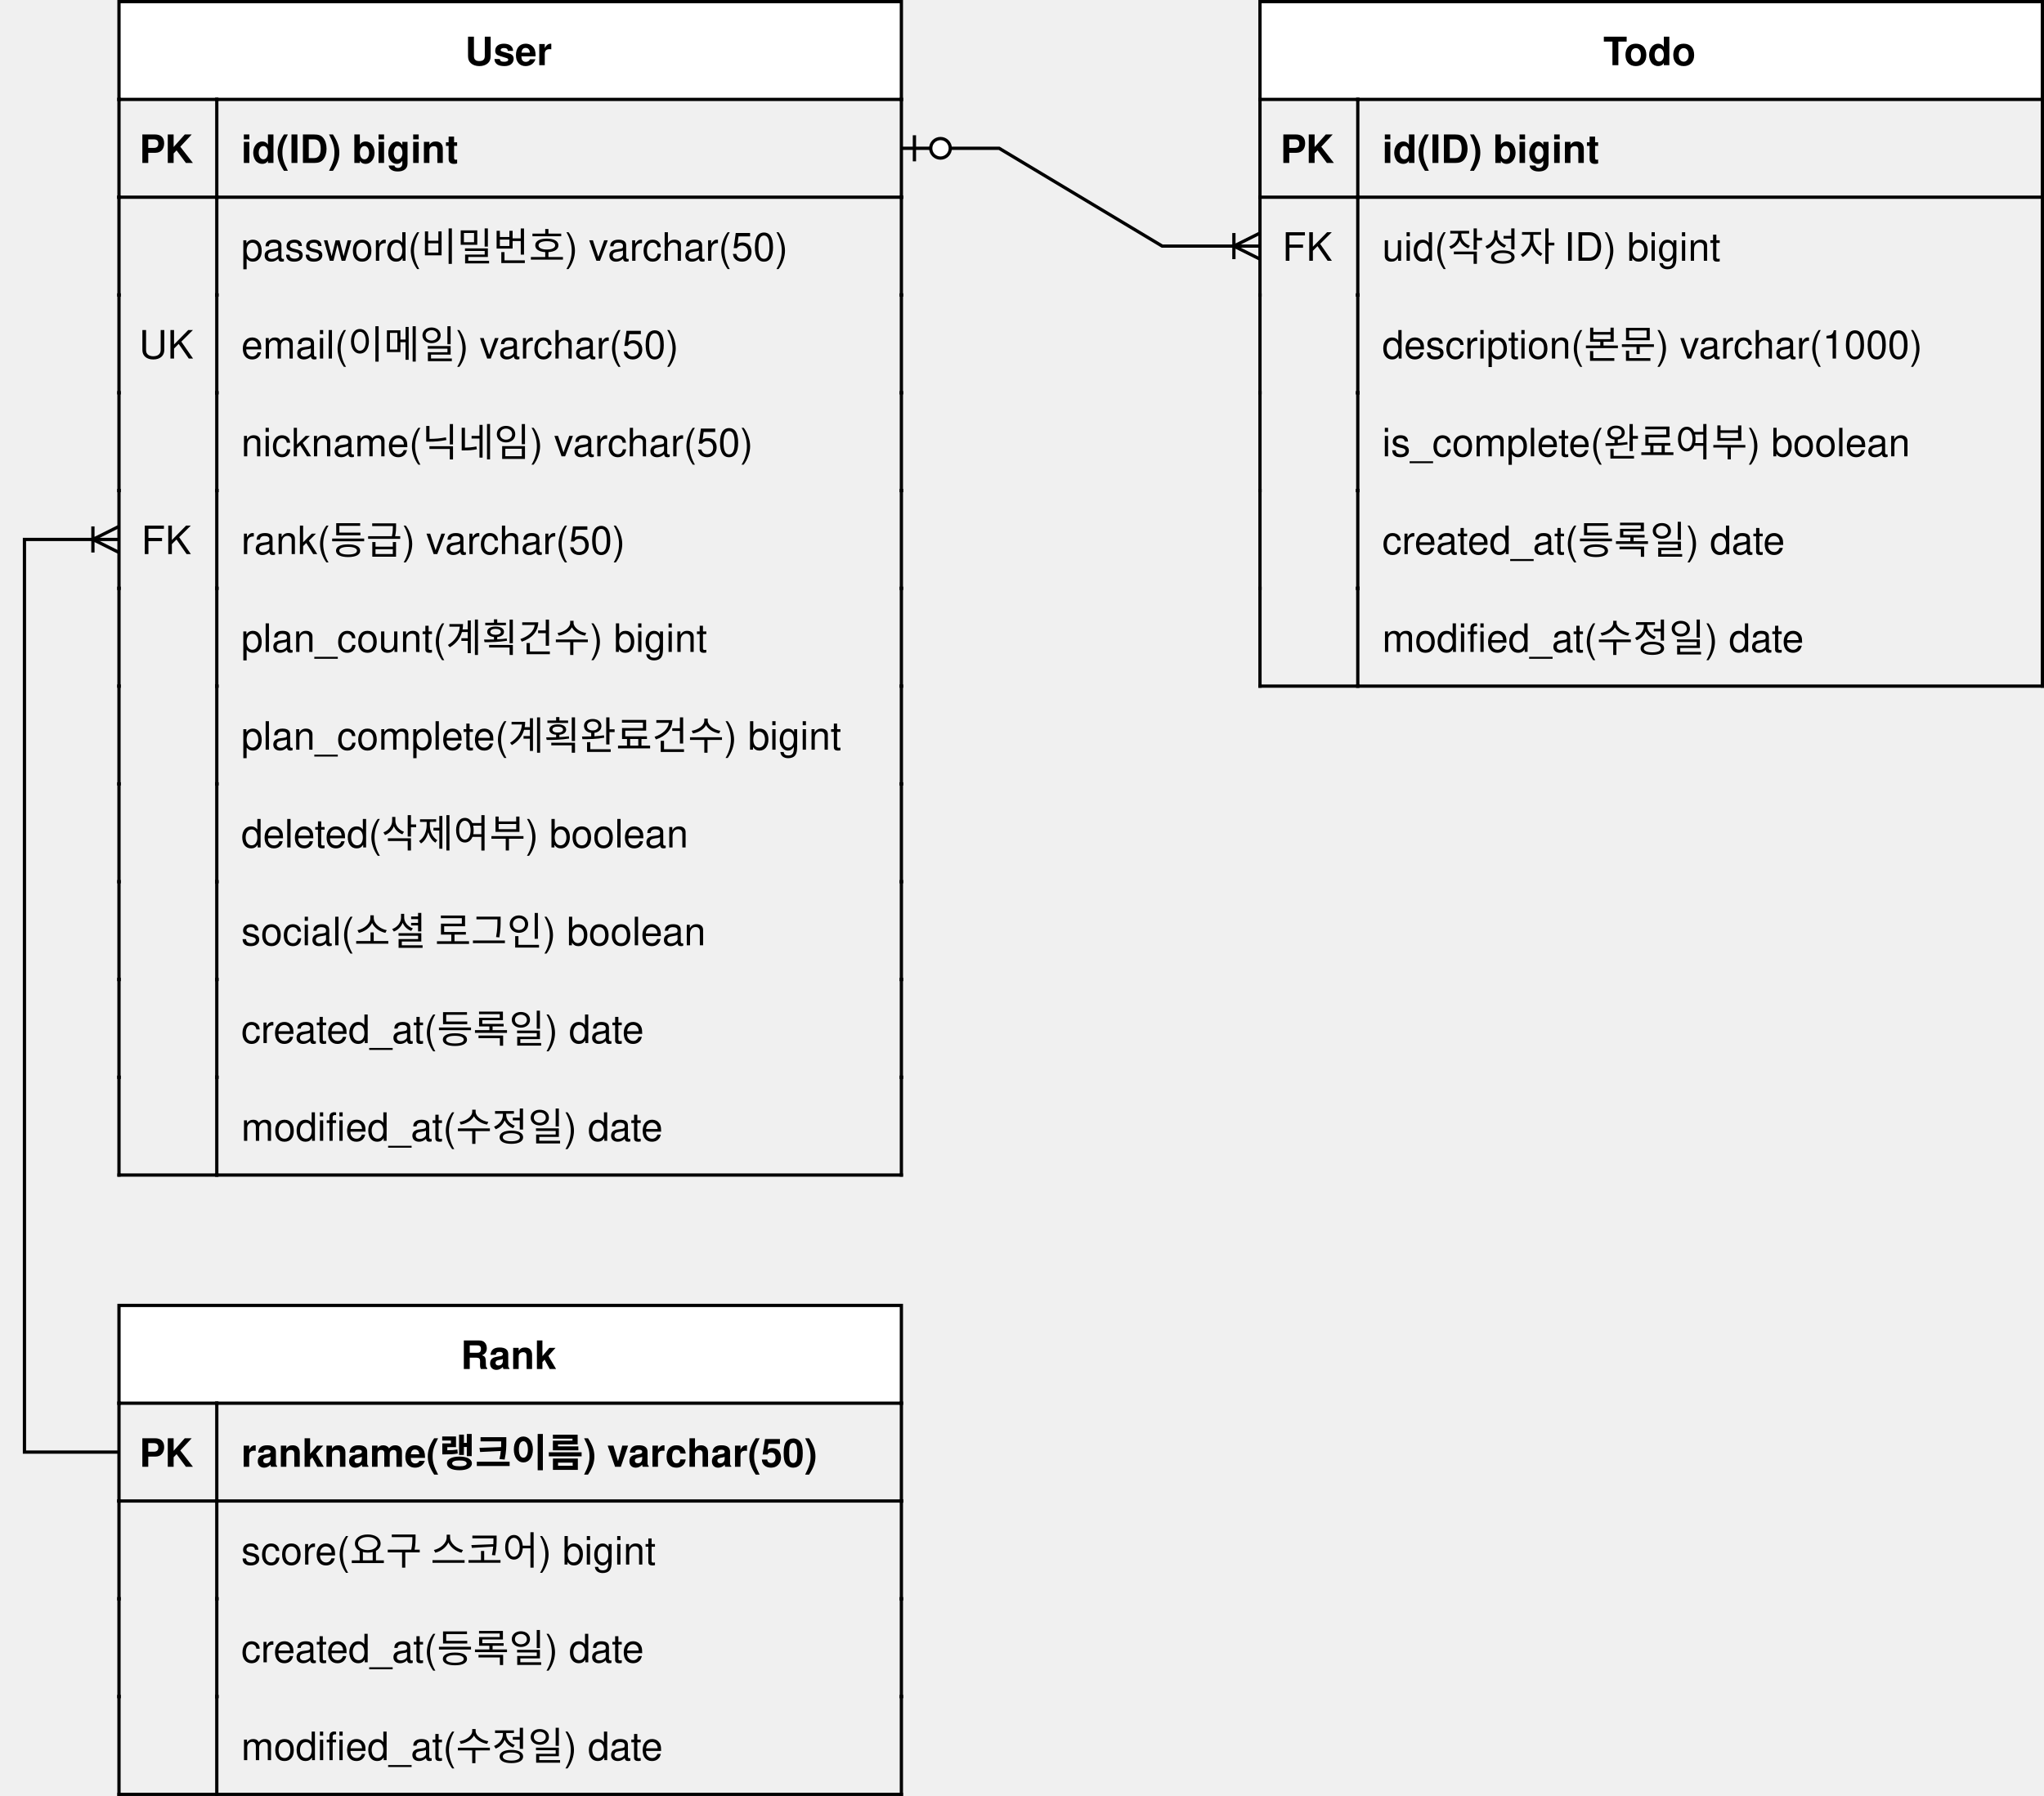
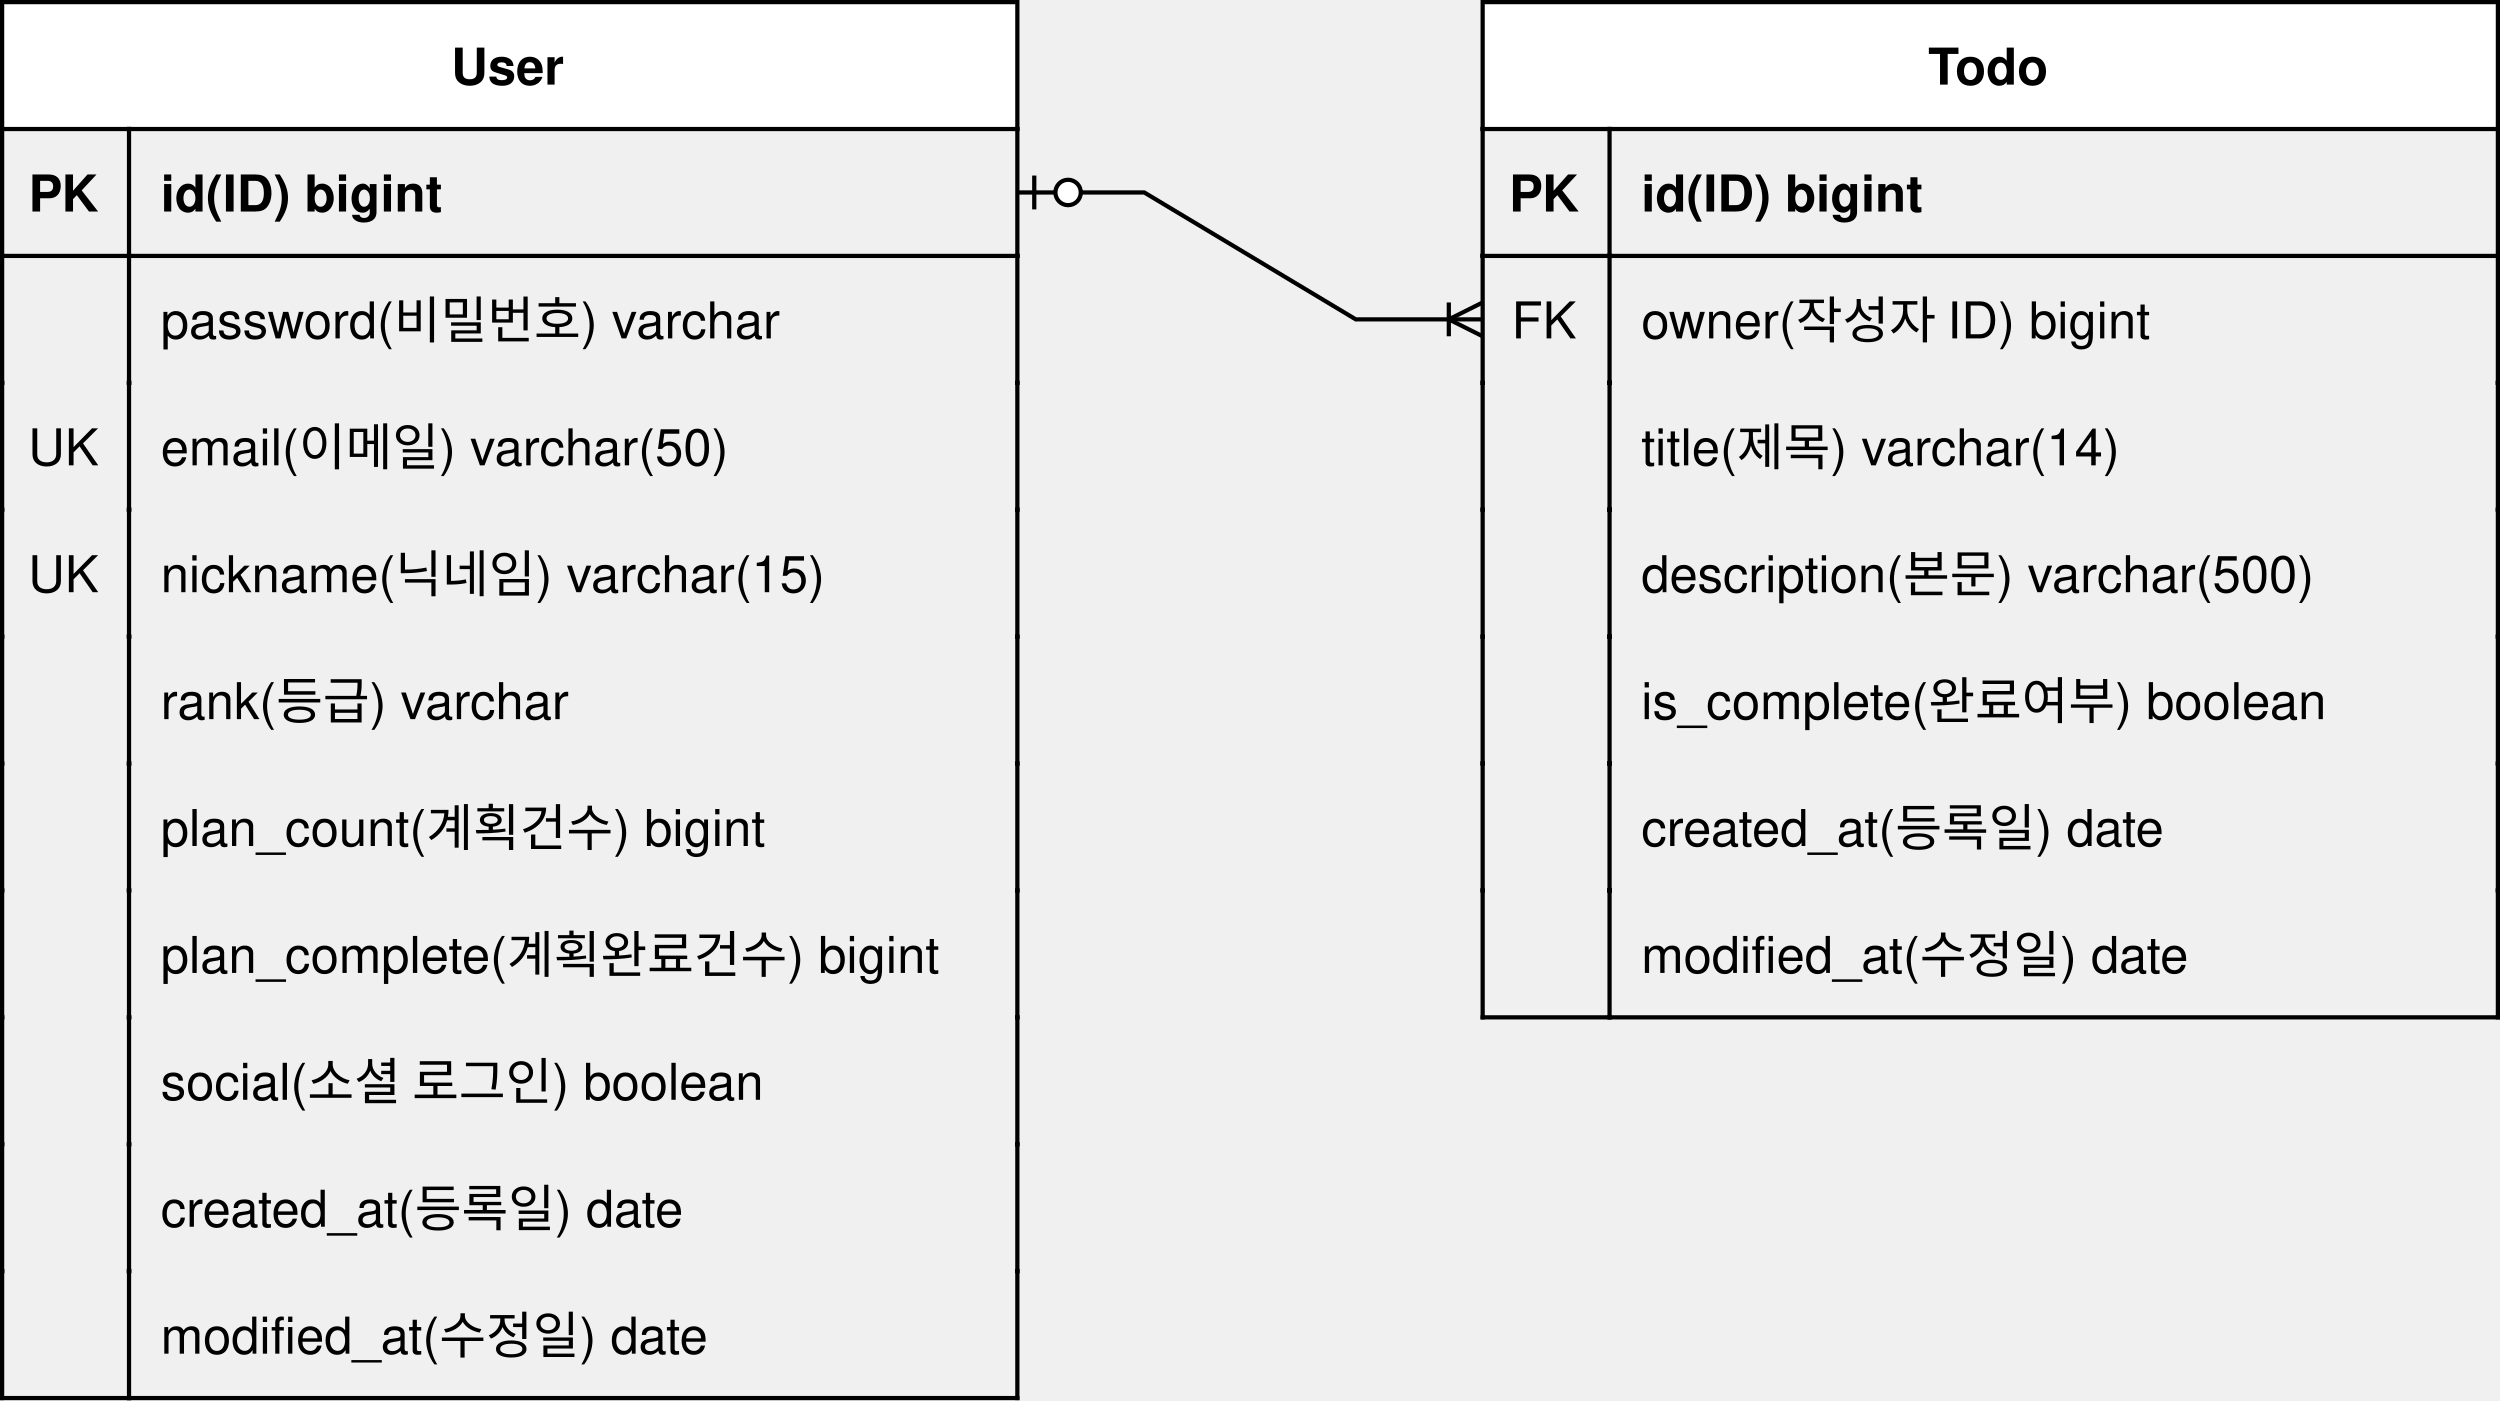
- <svg xmlns="http://www.w3.org/2000/svg" version="1.1" width="627px" height="551px" viewBox="-0.5 -0.5 627 551" content="&lt;mxfile host=&quot;app.diagrams.net&quot; modified=&quot;2023-03-10T00:27:07.489Z&quot; agent=&quot;5.0 (Windows NT 10.0; Win64; x64) AppleWebKit/537.36 (KHTML, like Gecko) Chrome/110.0.0.0 Safari/537.36&quot; etag=&quot;FW_Ac7g0wXTrWWsced-B&quot; version=&quot;21.0.4&quot; type=&quot;device&quot;&gt;&lt;diagram name=&quot;페이지-1&quot; id=&quot;YQRJTnekkFd-WEFQAHeL&quot;&gt;7Z1dc5s4FIZ/jWbSi+3wZQyXxnZ3d5rOdtJ0Nr3KKEaxNcXIK5TG7q9fSUj+UkhMGoNrMZOZICEE6LzwmHMOAvjD+fJPChezTyRFGfCcdAn8EfA8N/AD/k/UrMqafqgqphSnqtGm4gv+iVSlo2ofcIqKnYaMkIzhxW7lhOQ5mrCdOkgpedxtdk+y3b0u4BQZFV8mMDNr/8Upm5W1kdff1P+F8HSm9+yGcblmDnVjdSbFDKbkcavKHwN/SAlh5dJ8OUSZGDw9LuV2HyrWrg+MopwdskF68+HyNnP/G/wIHz5+ux38uIGrP1QvP2D2oE74a4GoOmC20qPAj30hFhm8E1VJwSBlyli+wyv48DOIc76pP3JlOcvgosCyeVkzw1l6CVfkgemOdCm5x0uUXpW2Em252S55Z6IoOr/nnX9RByNWwwxPc7484Wcu9phQVPBjuYQFUy3UWSHK0LJyuNy1Ebh6EZkjRle8id7AVYbUwlVmfNyowAtU3WxLAX6oKqFS3nTd9cY4fEHZp4atPMNWz9vpSqgtmRGKfwrrZGo0t20ny494nsGcyxime1UJkZettAHOsiHJiDBwTnJk2Fg0SilZXEM6RUxVLAjOmRyHXsL/+MgMnfc90OPHOuRld1Pmf6I5ZUOSF4xyLYk+EDfpIxJmTRhZqE4zdK/7p2rcxfIdYYzM6wig+oowVaFU4B+qgmOJwDdE8PljpQz4yTIMsyt+Y4T5NCuNJu+TcGO0Jyz75Fivx3d/4PcvT8KH/T6Tt7oZTlOU/5I9vKftsWUAv+b4q842o1K7N5jx+04OGb9AHvK0MIy6Ps7X2zkw7IzTi79H73jdHZ6Kq6Ndo+t7cNk2KRZwgvPpZblluKeKXlOqWFZfpe6bquSg7hqQSa9jwkFMcI7IhLBtJoSHi6CZmwNKse7v7YHQsxMIfcPIC1gUj4SmF2CcgCQGUSAXHBA5csEDUQTGIxBHIIneyW3pZAbpRc95d+r0aEQy1tEi6mjROi3itmkRGyL42vYTxFF5EdnJC33L2bIzmkOccVoMQTwCiaTFIAZxoGuGVkOiQifWQcI1fYIdJZqmhOu1jQm3hrvxDCjhVtjj7DFhOhRzPPmewzmSzxUR/4vlQgAGJSnGfNlqUlRpxTpUeDU8Dx0qjoWKXtuo8EzfxIezfqQodW8fLDzTgUBh/l2CIvYBv3jGA5BEnBhW86FKHvbxwfQ1dHxonA9R23zQHVvyKFGq3j46+KbjYMEvydsJ3yO7kGjwZZBiBOIBiEayxpWOqKEIVcTR7xPdbkYx1gHDr+F06IBxJGCsxdAeMEynxDkDo1S9hcAwk5wUMOaLDDH0JDOGINah7gFfNewo8pKMrKOIa+qqo0jjFAnapohbIznuDChSqt4+irimEzpFAh+pDHVHHhhIbAwcEA8lP/pgMJQZUiGIHEkLQjIEc7twUaUX+3Bhuq87XDSOi4PfrzkaLmpkx50DLvqW4sL0SRdkwo1Z0iKUjxR8oSdo4clM2oErycGfM/oiuqGypSJ7yVEhHevIoZN0OnK0SA7faZscnun4PmdybL29bBU5tFW3zDyhiO8yvYVsOwZeEmO0k1ab8nZ2UaJKJvZRooY3u6PEsSjR+pvbXg2v5DlQwreUEqbXcU5SfI81JlSUQrukerZjokIn1mHCN4VzTVLyPCr2sHCmc7EEelKdmnOxrE379hHqLvP5MKb/2mQsfsWbuyczG4vpOj7z6Vh8S1OffdM73E3IcoAu7MN4l/PcxNPeC2RofU4WvTNr3onxLc16Dkzn7wMuUw/iMYhd+cAXSL9gWcMP0fmduNGMTKzjRGB6kztONM6J1mdjCexKdS5VbyElTOdviooJxQuGSV7O4OXL5IJEJKftztflOo5tr1BW6cQ+THQzPJ4AJtqfjiWwa5LHwNJZHgPToYiL7RdizNdfuoTmFzRjHTPCLuHgFJjR+rwsoV0ZB6GlGQeh+ROxy0urLxP7MNHFsE8BE61PzxLWeP/pHDBhaQQ7NCPYXWLaK3RiHSd0ttVz9weUTpFOLuDDitnqCmVQ+DbHmzVlCkIJCtcTKGHzTF3jKE8H4nNtvDi+4uq4Jp9gvtJ02az6iSi5Jv9I+VBxykgzhu+Wrm62C99E4X1PF0fL7ZUjDSK0xOxGHwVf3tqKlzYbiYLepjx/cdKVmlJVBXmgE/TM6KqxZJpylRh5Ob7qOk8IZl1JpUF+7B7xM6r8TGRwcq333m4OntfbU2J5pmqrjQqNjoK9jtz9jsqhMDp6MzmbAdsrmH9//qcPsCLPcv+bd8GhiZaGDd/sx0nf636kNpBo2T/xz971rfvuXSl8+36m9k2nlZhjdj0heTyW83mMQORKr/f2xyzC329m8uNmZVaJyL7fsF0YtQlfxwsYaT0rs29XFLVvaRS1b3q0igmhKn46kJ88GoCkJwAipvgYgmigvm6RjPQHkUJOFVuzNKuEYx034i6b/wS40XqW5tqJYgk4YkuT+V3HdA51sdT6OrGOE67T+alOABTt52m6jl0J/Ur4NqLCdFR18dTXKMVCWBzgjdqJqGZ35PFXA6lvGy3Vyw1HS3U46MVw6QGfaDtOuFRHTF4bHl0fQFWctSI8yo0OV1vNFNzNA1T7iXd34ysP6UbqZYcHCp8XKSFsuzmFi9knkiLR4n8=&lt;/diagram&gt;&lt;/mxfile&gt;" style="background-color: rgb(255, 255, 255);">
+ <svg xmlns="http://www.w3.org/2000/svg" version="1.1" width="591px" height="331px" viewBox="-0.5 -0.5 591 331" content="&lt;mxfile host=&quot;app.diagrams.net&quot; modified=&quot;2023-03-29T08:27:05.857Z&quot; agent=&quot;5.0 (Macintosh; Intel Mac OS X 10_15_7) AppleWebKit/537.36 (KHTML, like Gecko) Chrome/111.0.0.0 Safari/537.36&quot; etag=&quot;XrQaegEygp4_sA4nQn6A&quot; version=&quot;20.8.5&quot; type=&quot;github&quot;&gt;&lt;diagram name=&quot;페이지-1&quot; id=&quot;YQRJTnekkFd-WEFQAHeL&quot;&gt;7Z3vk5o4GMf/Gmbsi+vILxdeKtpep9vrzXZ73b7aSSVqrkhsiKv2r78kJIBGLfR2ZReYcWaThxAgzxc++uQJa9jBcvuWgNXiAw5hZFj9cGvYY8OyTNN32B9u2aWWK99LDXOCQtkoN3xCP6E09qV1jUKY7DWkGEcUrfaNUxzHcEr3bIAQvNlvNsPR/lFXYA41w6cpiHTrFxTSRWr1rKvc/idE84U6sjnw0y1LoBrLK0kWIMSbgsmeGHZAMKZpabkNYMQHT41Lut+bE1uzEyMwpmV2CO/eXN9H5o/hw2D9/uv98OEO7P6QvTyAaC0v+HMCiTxhulOjwM59xYsUfOOmUUIBodJZdp8Z2PBTgGK2qz02RT2KwCpBonlqWaAovAY7vKaqI1UbzdAWhjepr3hb5rZr1hmv8s5nrPNP8mT4ZhCheczKU3bl/IgjAhN2LtcgobKFPjbqQiGhcFswybF6C/ESUrJjTXLpprso4Uo3bnIVWI60LQoKsG1pBFJ586zr3DmsIP1TwVeW5qvzfrrhahstMEE/uXciOZpF34n6Bi0jEDMZg/DANMLithU+QFEU4AhzB8c4hpqPeaOQ4NUtIHNIpWGFUUzFOLgj9mEjE/Rfu4bLzjVgdTOvsw9vTmiA44QSpiXeB2Qu3UDu1hHFK9lpBGeqfyLHnZe/YUrx8qQAzsr/16qQKrDLquCpRGBrIvj7/UkZsOunCEQ37MEI4nmUOk08J0HutCOePTrW2fgeDvzh7YnZcM4i8ahboDCEcXl/WKX9UXCAXXH8ZWf5qFTuDUTsuRMDym6QdRwmmlOz8/x9Pzuan1HYezd+xWzf0JzfHfU6XT2D07ajZAWmKJ5fp3sODlThXkoV29N3qfmoKinV3QVk4nZMKMWE/hMyYVA3EwblRXCZhwMMkervfwLBLe2MpgPhSnPyCiTJBpOwZ0xGxsg3PEcU+obXFwXL8DxjMjbYL66R90rsS6YLcPrb/TMhx0Xk0jpSeB0paieFXzcpfE0En+v+9fB4rPBKu6PprFCPnIKf4RKgiJEiMPyxMRKkGPqG7yhLUABEz+2/ajAkyuukdZAw9XhgR4lLU8K06saEqYcaG8QJs7xHGg8KPZwYo+n3GCyh+FXhsY8vCo4xTFkxYeUiK0y3yayooJXWwcKqEHfoYPFUsHDrhoWlRyYag4pM4h0qLD2AQED8XWDCtw1260yGxshjvGhHqKmCNNpHBj3O0JHh4mTw6iaD6riRZPBL+6PpZLD1oMGK3ZL3U3ZE2hNYsMXkxNjwh4Y3FhZTBKECPkXhey9nVvsyimkdMGw94NAB49LAyMRQHzD0cERjgJFJvAOGrSc3SWAsVxGk8CgzAsNXU9xDtiloKUUqyKh1FDErRCI6ijwVRZy6KWJWSHV4aRTJJN5RxNSDDAmeMmeKWW5vIBjBCq7hswOIlKihycscHFc8VCWnvlNwYBxBEDeYHBWk0zpyqBnXjhx1kqP0Epsnm8qokP7w0siRSbwjh/Jqwc1TAtkhw3tAixMaKTHGezlSIWvXYEpUkEn7KFEhPNFR4okoYfdrp4QevmgOJezS/mg8JfS1VUscohlSmJBhJ14Y9g3fbRUmyuukdZiwdeHc4hCfR8UBFhq6qN5Rb0eouKg+Mz7+lEOXxFaO6RVW1dvll2E9m2X1eui4Sevq7S6PLRsKPTrc3pX1FXTRPox3SWyP/muvOhlqX1yvDlaQwZu6yfCIWQldGlvmaD34izfsy3dPLnvxTfGTzxGRwdTCTrL/kshxGaG0jhSOHk/uSHFxUtS+uN5pcPZaJvGOE44e/qWIRrCnAoGBmDgaGkN/b52k0+R1khX00WQ8/Evi2+HVj/vg4z/v1l/iv348vJ8decdmR4fzdNBUVBoYJ+lw0UX1R2VQ4UvCM6PDL9xxWvSNhsPRy9a/AoQwmRK0ogjH6Yu6bJF6xggR7L+Wq+f2X/JrVx5RJE0mxHF6dq9xfAY/IOpfSu80+E2OTvcqx2wo9MkmlBRXv+hrXZjlihODA2RgeP12pCxX0EzrmDHoktGeAzNqX2Q/aHA22qDLRsuGQv+K2OUsV5dJ+zDR5Tc9A0zUv7R+0OC3dA267KZsKPTspi5p+Td00jpOqEzcc88HGM6hSjxjI43o7gZGgEc2J/mWND0tBYVpcZTQZSTvcRiHQ/4/2Vh1csPUcYs/gHin6JJv+gkJvsUfhXwIv2SoGMMOS3Z3xcpXXnntqup4W9w4ViCCW0Tv1FmwcmEvVst34hW1j64qGddM8JpM4ZnBlENHFdROgkQmVfCBLfvYMvtHBJMZiXDIA9w73zOq/BuLtJVM7+5+frblHigxvXS5V65CrSPnoCPzsKN0bLSOfi1nVs3/Z17aPP/Pg/bkPw==&lt;/diagram&gt;&lt;/mxfile&gt;" style="background-color: rgb(255, 255, 255);">
  <defs>
-     <clipPath id="mx-clip-36-30-30-30-0">
-       <rect x="36" y="30" width="30" height="30" />
+     <clipPath id="mx-clip-0-30-30-30-0">
+       <rect x="0" y="30" width="30" height="30" />
    </clipPath>
-     <clipPath id="mx-clip-72-30-204-30-0">
-       <rect x="72" y="30" width="204" height="30" />
+     <clipPath id="mx-clip-36-30-204-30-0">
+       <rect x="36" y="30" width="204" height="30" />
    </clipPath>
-     <clipPath id="mx-clip-72-60-204-30-0">
-       <rect x="72" y="60" width="204" height="30" />
+     <clipPath id="mx-clip-36-60-204-30-0">
+       <rect x="36" y="60" width="204" height="30" />
    </clipPath>
-     <clipPath id="mx-clip-36-90-30-30-0">
-       <rect x="36" y="90" width="30" height="30" />
+     <clipPath id="mx-clip-0-90-30-30-0">
+       <rect x="0" y="90" width="30" height="30" />
    </clipPath>
-     <clipPath id="mx-clip-72-90-204-30-0">
-       <rect x="72" y="90" width="204" height="30" />
+     <clipPath id="mx-clip-36-90-204-30-0">
+       <rect x="36" y="90" width="204" height="30" />
    </clipPath>
-     <clipPath id="mx-clip-72-120-204-30-0">
-       <rect x="72" y="120" width="204" height="30" />
+     <clipPath id="mx-clip-0-120-30-30-0">
+       <rect x="0" y="120" width="30" height="30" />
    </clipPath>
-     <clipPath id="mx-clip-36-150-30-30-0">
-       <rect x="36" y="150" width="30" height="30" />
+     <clipPath id="mx-clip-36-120-204-30-0">
+       <rect x="36" y="120" width="204" height="30" />
    </clipPath>
-     <clipPath id="mx-clip-72-150-204-30-0">
-       <rect x="72" y="150" width="204" height="30" />
+     <clipPath id="mx-clip-36-150-204-30-0">
+       <rect x="36" y="150" width="204" height="30" />
    </clipPath>
-     <clipPath id="mx-clip-72-180-204-30-0">
-       <rect x="72" y="180" width="204" height="30" />
+     <clipPath id="mx-clip-36-180-204-30-0">
+       <rect x="36" y="180" width="204" height="30" />
    </clipPath>
-     <clipPath id="mx-clip-72-210-204-30-0">
-       <rect x="72" y="210" width="204" height="30" />
+     <clipPath id="mx-clip-36-210-204-30-0">
+       <rect x="36" y="210" width="204" height="30" />
    </clipPath>
-     <clipPath id="mx-clip-72-240-204-30-0">
-       <rect x="72" y="240" width="204" height="30" />
+     <clipPath id="mx-clip-36-240-204-30-0">
+       <rect x="36" y="240" width="204" height="30" />
    </clipPath>
-     <clipPath id="mx-clip-72-270-204-30-0">
-       <rect x="72" y="270" width="204" height="30" />
+     <clipPath id="mx-clip-36-270-204-30-0">
+       <rect x="36" y="270" width="204" height="30" />
    </clipPath>
-     <clipPath id="mx-clip-72-300-204-30-0">
-       <rect x="72" y="300" width="204" height="30" />
+     <clipPath id="mx-clip-36-300-204-30-0">
+       <rect x="36" y="300" width="204" height="30" />
    </clipPath>
-     <clipPath id="mx-clip-72-330-204-30-0">
-       <rect x="72" y="330" width="204" height="30" />
+     <clipPath id="mx-clip-350-30-30-30-0">
+       <rect x="350" y="30" width="30" height="30" />
    </clipPath>
-     <clipPath id="mx-clip-386-30-30-30-0">
-       <rect x="386" y="30" width="30" height="30" />
+     <clipPath id="mx-clip-386-30-204-30-0">
+       <rect x="386" y="30" width="204" height="30" />
    </clipPath>
-     <clipPath id="mx-clip-422-30-204-30-0">
-       <rect x="422" y="30" width="204" height="30" />
+     <clipPath id="mx-clip-350-60-30-30-0">
+       <rect x="350" y="60" width="30" height="30" />
    </clipPath>
-     <clipPath id="mx-clip-386-60-30-30-0">
-       <rect x="386" y="60" width="30" height="30" />
+     <clipPath id="mx-clip-386-60-204-30-0">
+       <rect x="386" y="60" width="204" height="30" />
    </clipPath>
-     <clipPath id="mx-clip-422-60-204-30-0">
-       <rect x="422" y="60" width="204" height="30" />
+     <clipPath id="mx-clip-386-90-204-30-0">
+       <rect x="386" y="90" width="204" height="30" />
    </clipPath>
-     <clipPath id="mx-clip-422-90-204-30-0">
-       <rect x="422" y="90" width="204" height="30" />
+     <clipPath id="mx-clip-386-120-204-30-0">
+       <rect x="386" y="120" width="204" height="30" />
    </clipPath>
-     <clipPath id="mx-clip-422-120-204-30-0">
-       <rect x="422" y="120" width="204" height="30" />
+     <clipPath id="mx-clip-386-150-204-30-0">
+       <rect x="386" y="150" width="204" height="30" />
    </clipPath>
-     <clipPath id="mx-clip-422-150-204-30-0">
-       <rect x="422" y="150" width="204" height="30" />
+     <clipPath id="mx-clip-386-180-204-30-0">
+       <rect x="386" y="180" width="204" height="30" />
    </clipPath>
-     <clipPath id="mx-clip-422-180-204-30-0">
-       <rect x="422" y="180" width="204" height="30" />
-     </clipPath>
-     <clipPath id="mx-clip-36-430-30-30-0">
-       <rect x="36" y="430" width="30" height="30" />
-     </clipPath>
-     <clipPath id="mx-clip-72-430-204-30-0">
-       <rect x="72" y="430" width="204" height="30" />
-     </clipPath>
-     <clipPath id="mx-clip-72-460-204-30-0">
-       <rect x="72" y="460" width="204" height="30" />
-     </clipPath>
-     <clipPath id="mx-clip-72-490-204-30-0">
-       <rect x="72" y="490" width="204" height="30" />
-     </clipPath>
-     <clipPath id="mx-clip-72-520-204-30-0">
-       <rect x="72" y="520" width="204" height="30" />
+     <clipPath id="mx-clip-386-210-204-30-0">
+       <rect x="386" y="210" width="204" height="30" />
    </clipPath>
  </defs>
  <g>
-     <path d="M 36 30 L 36 0 L 276 0 L 276 30" fill="rgb(255, 255, 255)" stroke="rgb(0, 0, 0)" stroke-miterlimit="10" pointer-events="all" />
-     <path d="M 36 30 L 36 360 L 276 360 L 276 30" fill="none" stroke="rgb(0, 0, 0)" stroke-miterlimit="10" pointer-events="none" />
-     <path d="M 36 30 L 276 30" fill="none" stroke="rgb(0, 0, 0)" stroke-miterlimit="10" pointer-events="none" />
-     <path d="M 66 30 L 66 60 L 66 90 L 66 120 L 66 150 L 66 180 L 66 210 L 66 240 L 66 270 L 66 300 L 66 330 L 66 360" fill="none" stroke="rgb(0, 0, 0)" stroke-miterlimit="10" pointer-events="none" />
+     <path d="M 0 30 L 0 0 L 240 0 L 240 30" fill="rgb(255, 255, 255)" stroke="rgb(0, 0, 0)" stroke-miterlimit="10" pointer-events="all" />
+     <path d="M 0 30 L 0 330 L 240 330 L 240 30" fill="none" stroke="rgb(0, 0, 0)" stroke-miterlimit="10" pointer-events="none" />
+     <path d="M 0 30 L 240 30" fill="none" stroke="rgb(0, 0, 0)" stroke-miterlimit="10" pointer-events="none" />
+     <path d="M 30 30 L 30 60 L 30 90 L 30 120 L 30 150 L 30 180 L 30 210 L 30 240 L 30 270 L 30 300 L 30 330" fill="none" stroke="rgb(0, 0, 0)" stroke-miterlimit="10" pointer-events="none" />
    <g fill="rgb(0, 0, 0)" font-family="Helvetica" font-weight="bold" pointer-events="none" text-anchor="middle" font-size="12px">
-       <text x="155.5" y="19.5">User</text>
+       <text x="119.5" y="19.5">User</text>
    </g>
-     <path d="M 36 30 M 276 30 M 276 60 L 36 60" fill="none" stroke="rgb(0, 0, 0)" stroke-linecap="square" stroke-miterlimit="10" pointer-events="none" />
-     <path d="M 36 30 M 66 30 M 66 60 M 36 60" fill="none" stroke="rgb(0, 0, 0)" stroke-linecap="square" stroke-miterlimit="10" pointer-events="none" />
-     <g fill="rgb(0, 0, 0)" font-family="Helvetica" font-weight="bold" pointer-events="none" clip-path="url(#mx-clip-36-30-30-30-0)" text-anchor="middle" font-size="12px">
-       <text x="50.5" y="49.5">PK</text>
+     <path d="M 0 30 M 240 30 M 240 60 L 0 60" fill="none" stroke="rgb(0, 0, 0)" stroke-linecap="square" stroke-miterlimit="10" pointer-events="none" />
+     <path d="M 0 30 M 30 30 M 30 60 M 0 60" fill="none" stroke="rgb(0, 0, 0)" stroke-linecap="square" stroke-miterlimit="10" pointer-events="none" />
+     <g fill="rgb(0, 0, 0)" font-family="Helvetica" font-weight="bold" pointer-events="none" clip-path="url(#mx-clip-0-30-30-30-0)" text-anchor="middle" font-size="12px">
+       <text x="14.5" y="49.5">PK</text>
    </g>
-     <path d="M 66 30 M 276 30 M 276 60 M 66 60" fill="none" stroke="rgb(0, 0, 0)" stroke-linecap="square" stroke-miterlimit="10" pointer-events="none" />
-     <g fill="rgb(0, 0, 0)" font-family="Helvetica" font-weight="bold" text-decoration="underline" pointer-events="none" clip-path="url(#mx-clip-72-30-204-30-0)" font-size="12px">
-       <text x="73.5" y="49.5">id(ID) bigint</text>
+     <path d="M 30 30 M 240 30 M 240 60 M 30 60" fill="none" stroke="rgb(0, 0, 0)" stroke-linecap="square" stroke-miterlimit="10" pointer-events="none" />
+     <g fill="rgb(0, 0, 0)" font-family="Helvetica" font-weight="bold" text-decoration="underline" pointer-events="none" clip-path="url(#mx-clip-36-30-204-30-0)" font-size="12px">
+       <text x="37.5" y="49.5">id(ID) bigint</text>
    </g>
-     <path d="M 36 60 M 66 60 M 66 90 M 36 90" fill="none" stroke="rgb(0, 0, 0)" stroke-linecap="square" stroke-miterlimit="10" pointer-events="none" />
-     <path d="M 66 60 M 276 60 M 276 90 M 66 90" fill="none" stroke="rgb(0, 0, 0)" stroke-linecap="square" stroke-miterlimit="10" pointer-events="none" />
-     <g fill="rgb(0, 0, 0)" font-family="Helvetica" pointer-events="none" clip-path="url(#mx-clip-72-60-204-30-0)" font-size="12px">
-       <text x="73.5" y="79.5">password(비밀번호) varchar(50)</text>
+     <path d="M 0 60 M 30 60 M 30 90 M 0 90" fill="none" stroke="rgb(0, 0, 0)" stroke-linecap="square" stroke-miterlimit="10" pointer-events="none" />
+     <path d="M 30 60 M 240 60 M 240 90 M 30 90" fill="none" stroke="rgb(0, 0, 0)" stroke-linecap="square" stroke-miterlimit="10" pointer-events="none" />
+     <g fill="rgb(0, 0, 0)" font-family="Helvetica" pointer-events="none" clip-path="url(#mx-clip-36-60-204-30-0)" font-size="12px">
+       <text x="37.5" y="79.5">password(비밀번호) varchar</text>
    </g>
-     <path d="M 36 90 M 66 90 M 66 120 M 36 120" fill="none" stroke="rgb(0, 0, 0)" stroke-linecap="square" stroke-miterlimit="10" pointer-events="none" />
-     <g fill="rgb(0, 0, 0)" font-family="Helvetica" pointer-events="none" clip-path="url(#mx-clip-36-90-30-30-0)" text-anchor="middle" font-size="12px">
-       <text x="50.5" y="109.5">UK</text>
+     <path d="M 0 90 M 30 90 M 30 120 M 0 120" fill="none" stroke="rgb(0, 0, 0)" stroke-linecap="square" stroke-miterlimit="10" pointer-events="none" />
+     <g fill="rgb(0, 0, 0)" font-family="Helvetica" pointer-events="none" clip-path="url(#mx-clip-0-90-30-30-0)" text-anchor="middle" font-size="12px">
+       <text x="14.5" y="109.5">UK</text>
    </g>
-     <path d="M 66 90 M 276 90 M 276 120 M 66 120" fill="none" stroke="rgb(0, 0, 0)" stroke-linecap="square" stroke-miterlimit="10" pointer-events="none" />
-     <g fill="rgb(0, 0, 0)" font-family="Helvetica" pointer-events="none" clip-path="url(#mx-clip-72-90-204-30-0)" font-size="12px">
-       <text x="73.5" y="109.5">email(이메일) varchar(50)</text>
+     <path d="M 30 90 M 240 90 M 240 120 M 30 120" fill="none" stroke="rgb(0, 0, 0)" stroke-linecap="square" stroke-miterlimit="10" pointer-events="none" />
+     <g fill="rgb(0, 0, 0)" font-family="Helvetica" pointer-events="none" clip-path="url(#mx-clip-36-90-204-30-0)" font-size="12px">
+       <text x="37.5" y="109.5">email(이메일) varchar(50)</text>
    </g>
-     <path d="M 36 120 M 66 120 M 66 150 M 36 150" fill="none" stroke="rgb(0, 0, 0)" stroke-linecap="square" stroke-miterlimit="10" pointer-events="none" />
-     <path d="M 66 120 M 276 120 M 276 150 M 66 150" fill="none" stroke="rgb(0, 0, 0)" stroke-linecap="square" stroke-miterlimit="10" pointer-events="none" />
-     <g fill="rgb(0, 0, 0)" font-family="Helvetica" pointer-events="none" clip-path="url(#mx-clip-72-120-204-30-0)" font-size="12px">
-       <text x="73.5" y="139.5">nickname(닉네임) varchar(50)</text>
+     <path d="M 0 120 M 30 120 M 30 150 M 0 150" fill="none" stroke="rgb(0, 0, 0)" stroke-linecap="square" stroke-miterlimit="10" pointer-events="none" />
+     <g fill="rgb(0, 0, 0)" font-family="Helvetica" pointer-events="none" clip-path="url(#mx-clip-0-120-30-30-0)" text-anchor="middle" font-size="12px">
+       <text x="14.5" y="139.5">UK</text>
    </g>
-     <path d="M 36 150 M 66 150 M 66 180 M 36 180" fill="none" stroke="rgb(0, 0, 0)" stroke-linecap="square" stroke-miterlimit="10" pointer-events="none" />
-     <g fill="rgb(0, 0, 0)" font-family="Helvetica" pointer-events="none" clip-path="url(#mx-clip-36-150-30-30-0)" text-anchor="middle" font-size="12px">
-       <text x="50.5" y="169.5">FK</text>
+     <path d="M 30 120 M 240 120 M 240 150 M 30 150" fill="none" stroke="rgb(0, 0, 0)" stroke-linecap="square" stroke-miterlimit="10" pointer-events="none" />
+     <g fill="rgb(0, 0, 0)" font-family="Helvetica" pointer-events="none" clip-path="url(#mx-clip-36-120-204-30-0)" font-size="12px">
+       <text x="37.5" y="139.5">nickname(닉네임) varchar(15)</text>
    </g>
-     <path d="M 66 150 M 276 150 M 276 180 M 66 180" fill="none" stroke="rgb(0, 0, 0)" stroke-linecap="square" stroke-miterlimit="10" pointer-events="none" />
-     <g fill="rgb(0, 0, 0)" font-family="Helvetica" pointer-events="none" clip-path="url(#mx-clip-72-150-204-30-0)" font-size="12px">
-       <text x="73.5" y="169.5">rank(등급) varchar(50)</text>
+     <path d="M 0 150 M 30 150 M 30 180 M 0 180" fill="none" stroke="rgb(0, 0, 0)" stroke-linecap="square" stroke-miterlimit="10" pointer-events="none" />
+     <path d="M 30 150 M 240 150 M 240 180 M 30 180" fill="none" stroke="rgb(0, 0, 0)" stroke-linecap="square" stroke-miterlimit="10" pointer-events="none" />
+     <g fill="rgb(0, 0, 0)" font-family="Helvetica" pointer-events="none" clip-path="url(#mx-clip-36-150-204-30-0)" font-size="12px">
+       <text x="37.5" y="169.5">rank(등급) varchar</text>
    </g>
-     <path d="M 36 180 M 66 180 M 66 210 M 36 210" fill="none" stroke="rgb(0, 0, 0)" stroke-linecap="square" stroke-miterlimit="10" pointer-events="none" />
-     <path d="M 66 180 M 276 180 M 276 210 M 66 210" fill="none" stroke="rgb(0, 0, 0)" stroke-linecap="square" stroke-miterlimit="10" pointer-events="none" />
-     <g fill="rgb(0, 0, 0)" font-family="Helvetica" pointer-events="none" clip-path="url(#mx-clip-72-180-204-30-0)" font-size="12px">
-       <text x="73.5" y="199.5">plan_count(계획건수) bigint</text>
+     <path d="M 0 180 M 30 180 M 30 210 M 0 210" fill="none" stroke="rgb(0, 0, 0)" stroke-linecap="square" stroke-miterlimit="10" pointer-events="none" />
+     <path d="M 30 180 M 240 180 M 240 210 M 30 210" fill="none" stroke="rgb(0, 0, 0)" stroke-linecap="square" stroke-miterlimit="10" pointer-events="none" />
+     <g fill="rgb(0, 0, 0)" font-family="Helvetica" pointer-events="none" clip-path="url(#mx-clip-36-180-204-30-0)" font-size="12px">
+       <text x="37.5" y="199.5">plan_count(계획건수) bigint</text>
    </g>
-     <path d="M 36 210 M 66 210 M 66 240 M 36 240" fill="none" stroke="rgb(0, 0, 0)" stroke-linecap="square" stroke-miterlimit="10" pointer-events="none" />
-     <path d="M 66 210 M 276 210 M 276 240 M 66 240" fill="none" stroke="rgb(0, 0, 0)" stroke-linecap="square" stroke-miterlimit="10" pointer-events="none" />
-     <g fill="rgb(0, 0, 0)" font-family="Helvetica" pointer-events="none" clip-path="url(#mx-clip-72-210-204-30-0)" font-size="12px">
-       <text x="73.5" y="229.5">plan_complete(계획완료건수) bigint</text>
+     <path d="M 0 210 M 30 210 M 30 240 M 0 240" fill="none" stroke="rgb(0, 0, 0)" stroke-linecap="square" stroke-miterlimit="10" pointer-events="none" />
+     <path d="M 30 210 M 240 210 M 240 240 M 30 240" fill="none" stroke="rgb(0, 0, 0)" stroke-linecap="square" stroke-miterlimit="10" pointer-events="none" />
+     <g fill="rgb(0, 0, 0)" font-family="Helvetica" pointer-events="none" clip-path="url(#mx-clip-36-210-204-30-0)" font-size="12px">
+       <text x="37.5" y="229.5">plan_complete(계획완료건수) bigint</text>
    </g>
-     <path d="M 36 240 M 66 240 M 66 270 M 36 270" fill="none" stroke="rgb(0, 0, 0)" stroke-linecap="square" stroke-miterlimit="10" pointer-events="none" />
-     <path d="M 66 240 M 276 240 M 276 270 M 66 270" fill="none" stroke="rgb(0, 0, 0)" stroke-linecap="square" stroke-miterlimit="10" pointer-events="none" />
-     <g fill="rgb(0, 0, 0)" font-family="Helvetica" pointer-events="none" clip-path="url(#mx-clip-72-240-204-30-0)" font-size="12px">
-       <text x="73.5" y="259.5">deleted(삭제여부) boolean</text>
+     <path d="M 0 240 M 30 240 M 30 270 M 0 270" fill="none" stroke="rgb(0, 0, 0)" stroke-linecap="square" stroke-miterlimit="10" pointer-events="none" />
+     <path d="M 30 240 M 240 240 M 240 270 M 30 270" fill="none" stroke="rgb(0, 0, 0)" stroke-linecap="square" stroke-miterlimit="10" pointer-events="none" />
+     <g fill="rgb(0, 0, 0)" font-family="Helvetica" pointer-events="none" clip-path="url(#mx-clip-36-240-204-30-0)" font-size="12px">
+       <text x="37.5" y="259.5">social(소셜 로그인) boolean</text>
    </g>
-     <path d="M 36 270 M 66 270 M 66 300 M 36 300" fill="none" stroke="rgb(0, 0, 0)" stroke-linecap="square" stroke-miterlimit="10" pointer-events="none" />
-     <path d="M 66 270 M 276 270 M 276 300 M 66 300" fill="none" stroke="rgb(0, 0, 0)" stroke-linecap="square" stroke-miterlimit="10" pointer-events="none" />
-     <g fill="rgb(0, 0, 0)" font-family="Helvetica" pointer-events="none" clip-path="url(#mx-clip-72-270-204-30-0)" font-size="12px">
-       <text x="73.5" y="289.5">social(소셜 로그인) boolean</text>
+     <path d="M 0 270 M 30 270 M 30 300 M 0 300" fill="none" stroke="rgb(0, 0, 0)" stroke-linecap="square" stroke-miterlimit="10" pointer-events="none" />
+     <path d="M 30 270 M 240 270 M 240 300 M 30 300" fill="none" stroke="rgb(0, 0, 0)" stroke-linecap="square" stroke-miterlimit="10" pointer-events="none" />
+     <g fill="rgb(0, 0, 0)" font-family="Helvetica" pointer-events="none" clip-path="url(#mx-clip-36-270-204-30-0)" font-size="12px">
+       <text x="37.5" y="289.5">created_at(등록일) date</text>
    </g>
-     <path d="M 36 300 M 66 300 M 66 330 M 36 330" fill="none" stroke="rgb(0, 0, 0)" stroke-linecap="square" stroke-miterlimit="10" pointer-events="none" />
-     <path d="M 66 300 M 276 300 M 276 330 M 66 330" fill="none" stroke="rgb(0, 0, 0)" stroke-linecap="square" stroke-miterlimit="10" pointer-events="none" />
-     <g fill="rgb(0, 0, 0)" font-family="Helvetica" pointer-events="none" clip-path="url(#mx-clip-72-300-204-30-0)" font-size="12px">
-       <text x="73.5" y="319.5">created_at(등록일) date</text>
+     <path d="M 0 300 M 30 300 M 30 330 M 0 330" fill="none" stroke="rgb(0, 0, 0)" stroke-linecap="square" stroke-miterlimit="10" pointer-events="none" />
+     <path d="M 30 300 M 240 300 M 240 330 M 30 330" fill="none" stroke="rgb(0, 0, 0)" stroke-linecap="square" stroke-miterlimit="10" pointer-events="none" />
+     <g fill="rgb(0, 0, 0)" font-family="Helvetica" pointer-events="none" clip-path="url(#mx-clip-36-300-204-30-0)" font-size="12px">
+       <text x="37.5" y="319.5">modified_at(수정일) date</text>
    </g>
-     <path d="M 36 330 M 66 330 M 66 360 M 36 360" fill="none" stroke="rgb(0, 0, 0)" stroke-linecap="square" stroke-miterlimit="10" pointer-events="none" />
-     <path d="M 66 330 M 276 330 M 276 360 M 66 360" fill="none" stroke="rgb(0, 0, 0)" stroke-linecap="square" stroke-miterlimit="10" pointer-events="none" />
-     <g fill="rgb(0, 0, 0)" font-family="Helvetica" pointer-events="none" clip-path="url(#mx-clip-72-330-204-30-0)" font-size="12px">
-       <text x="73.5" y="349.5">modified_at(수정일) date</text>
+     <path d="M 350 30 L 350 0 L 590 0 L 590 30" fill="rgb(255, 255, 255)" stroke="rgb(0, 0, 0)" stroke-miterlimit="10" pointer-events="none" />
+     <path d="M 350 30 L 350 240 L 590 240 L 590 30" fill="none" stroke="rgb(0, 0, 0)" stroke-miterlimit="10" pointer-events="none" />
+     <path d="M 350 30 L 590 30" fill="none" stroke="rgb(0, 0, 0)" stroke-miterlimit="10" pointer-events="none" />
+     <path d="M 380 30 L 380 60 L 380 90 L 380 120 L 380 150 L 380 180 L 380 210 L 380 240" fill="none" stroke="rgb(0, 0, 0)" stroke-miterlimit="10" pointer-events="none" />
+     <g fill="rgb(0, 0, 0)" font-family="Helvetica" font-weight="bold" pointer-events="none" text-anchor="middle" font-size="12px">
+       <text x="469.5" y="19.5">Todo</text>
    </g>
-     <path d="M 386 30 L 386 0 L 626 0 L 626 30" fill="rgb(255, 255, 255)" stroke="rgb(0, 0, 0)" stroke-miterlimit="10" pointer-events="none" />
-     <path d="M 386 30 L 386 210 L 626 210 L 626 30" fill="none" stroke="rgb(0, 0, 0)" stroke-miterlimit="10" pointer-events="none" />
-     <path d="M 386 30 L 626 30" fill="none" stroke="rgb(0, 0, 0)" stroke-miterlimit="10" pointer-events="none" />
-     <path d="M 416 30 L 416 60 L 416 90 L 416 120 L 416 150 L 416 180 L 416 210" fill="none" stroke="rgb(0, 0, 0)" stroke-miterlimit="10" pointer-events="none" />
-     <g fill="rgb(0, 0, 0)" font-family="Helvetica" font-weight="bold" pointer-events="none" text-anchor="middle" font-size="12px">
-       <text x="505.5" y="19.5">Todo</text>
+     <path d="M 350 30 M 590 30 M 590 60 L 350 60" fill="none" stroke="rgb(0, 0, 0)" stroke-linecap="square" stroke-miterlimit="10" pointer-events="none" />
+     <path d="M 350 30 M 380 30 M 380 60 M 350 60" fill="none" stroke="rgb(0, 0, 0)" stroke-linecap="square" stroke-miterlimit="10" pointer-events="none" />
+     <g fill="rgb(0, 0, 0)" font-family="Helvetica" font-weight="bold" pointer-events="none" clip-path="url(#mx-clip-350-30-30-30-0)" text-anchor="middle" font-size="12px">
+       <text x="364.5" y="49.5">PK</text>
    </g>
-     <path d="M 386 30 M 626 30 M 626 60 L 386 60" fill="none" stroke="rgb(0, 0, 0)" stroke-linecap="square" stroke-miterlimit="10" pointer-events="none" />
-     <path d="M 386 30 M 416 30 M 416 60 M 386 60" fill="none" stroke="rgb(0, 0, 0)" stroke-linecap="square" stroke-miterlimit="10" pointer-events="none" />
-     <g fill="rgb(0, 0, 0)" font-family="Helvetica" font-weight="bold" pointer-events="none" clip-path="url(#mx-clip-386-30-30-30-0)" text-anchor="middle" font-size="12px">
-       <text x="400.5" y="49.5">PK</text>
+     <path d="M 380 30 M 590 30 M 590 60 M 380 60" fill="none" stroke="rgb(0, 0, 0)" stroke-linecap="square" stroke-miterlimit="10" pointer-events="none" />
+     <g fill="rgb(0, 0, 0)" font-family="Helvetica" font-weight="bold" text-decoration="underline" pointer-events="none" clip-path="url(#mx-clip-386-30-204-30-0)" font-size="12px">
+       <text x="387.5" y="49.5">id(ID) bigint</text>
    </g>
-     <path d="M 416 30 M 626 30 M 626 60 M 416 60" fill="none" stroke="rgb(0, 0, 0)" stroke-linecap="square" stroke-miterlimit="10" pointer-events="none" />
-     <g fill="rgb(0, 0, 0)" font-family="Helvetica" font-weight="bold" text-decoration="underline" pointer-events="none" clip-path="url(#mx-clip-422-30-204-30-0)" font-size="12px">
-       <text x="423.5" y="49.5">id(ID) bigint</text>
+     <path d="M 350 60 M 380 60 M 380 90 M 350 90" fill="none" stroke="rgb(0, 0, 0)" stroke-linecap="square" stroke-miterlimit="10" pointer-events="none" />
+     <g fill="rgb(0, 0, 0)" font-family="Helvetica" pointer-events="none" clip-path="url(#mx-clip-350-60-30-30-0)" text-anchor="middle" font-size="12px">
+       <text x="364.5" y="79.5">FK</text>
    </g>
-     <path d="M 386 60 M 416 60 M 416 90 M 386 90" fill="none" stroke="rgb(0, 0, 0)" stroke-linecap="square" stroke-miterlimit="10" pointer-events="none" />
-     <g fill="rgb(0, 0, 0)" font-family="Helvetica" pointer-events="none" clip-path="url(#mx-clip-386-60-30-30-0)" text-anchor="middle" font-size="12px">
-       <text x="400.5" y="79.5">FK</text>
+     <path d="M 380 60 M 590 60 M 590 90 M 380 90" fill="none" stroke="rgb(0, 0, 0)" stroke-linecap="square" stroke-miterlimit="10" pointer-events="none" />
+     <g fill="rgb(0, 0, 0)" font-family="Helvetica" pointer-events="none" clip-path="url(#mx-clip-386-60-204-30-0)" font-size="12px">
+       <text x="387.5" y="79.5">owner(작성자 ID) bigint</text>
    </g>
-     <path d="M 416 60 M 626 60 M 626 90 M 416 90" fill="none" stroke="rgb(0, 0, 0)" stroke-linecap="square" stroke-miterlimit="10" pointer-events="none" />
-     <g fill="rgb(0, 0, 0)" font-family="Helvetica" pointer-events="none" clip-path="url(#mx-clip-422-60-204-30-0)" font-size="12px">
-       <text x="423.5" y="79.5">uid(작성자 ID) bigint</text>
+     <path d="M 350 90 M 380 90 M 380 120 M 350 120" fill="none" stroke="rgb(0, 0, 0)" stroke-linecap="square" stroke-miterlimit="10" pointer-events="none" />
+     <path d="M 380 90 M 590 90 M 590 120 M 380 120" fill="none" stroke="rgb(0, 0, 0)" stroke-linecap="square" stroke-miterlimit="10" pointer-events="none" />
+     <g fill="rgb(0, 0, 0)" font-family="Helvetica" pointer-events="none" clip-path="url(#mx-clip-386-90-204-30-0)" font-size="12px">
+       <text x="387.5" y="109.5">title(제목) varchar(14)</text>
    </g>
-     <path d="M 386 90 M 416 90 M 416 120 M 386 120" fill="none" stroke="rgb(0, 0, 0)" stroke-linecap="square" stroke-miterlimit="10" pointer-events="none" />
-     <path d="M 416 90 M 626 90 M 626 120 M 416 120" fill="none" stroke="rgb(0, 0, 0)" stroke-linecap="square" stroke-miterlimit="10" pointer-events="none" />
-     <g fill="rgb(0, 0, 0)" font-family="Helvetica" pointer-events="none" clip-path="url(#mx-clip-422-90-204-30-0)" font-size="12px">
-       <text x="423.5" y="109.5">description(본문) varchar(1000)</text>
+     <path d="M 350 120 M 380 120 M 380 150 M 350 150" fill="none" stroke="rgb(0, 0, 0)" stroke-linecap="square" stroke-miterlimit="10" pointer-events="none" />
+     <path d="M 380 120 M 590 120 M 590 150 M 380 150" fill="none" stroke="rgb(0, 0, 0)" stroke-linecap="square" stroke-miterlimit="10" pointer-events="none" />
+     <g fill="rgb(0, 0, 0)" font-family="Helvetica" pointer-events="none" clip-path="url(#mx-clip-386-120-204-30-0)" font-size="12px">
+       <text x="387.5" y="139.5">description(본문) varchar(500)</text>
    </g>
-     <path d="M 386 120 M 416 120 M 416 150 M 386 150" fill="none" stroke="rgb(0, 0, 0)" stroke-linecap="square" stroke-miterlimit="10" pointer-events="none" />
-     <path d="M 416 120 M 626 120 M 626 150 M 416 150" fill="none" stroke="rgb(0, 0, 0)" stroke-linecap="square" stroke-miterlimit="10" pointer-events="none" />
-     <g fill="rgb(0, 0, 0)" font-family="Helvetica" pointer-events="none" clip-path="url(#mx-clip-422-120-204-30-0)" font-size="12px">
-       <text x="423.5" y="139.5">is_complete(완료여부) boolean</text>
+     <path d="M 350 150 M 380 150 M 380 180 M 350 180" fill="none" stroke="rgb(0, 0, 0)" stroke-linecap="square" stroke-miterlimit="10" pointer-events="none" />
+     <path d="M 380 150 M 590 150 M 590 180 M 380 180" fill="none" stroke="rgb(0, 0, 0)" stroke-linecap="square" stroke-miterlimit="10" pointer-events="none" />
+     <g fill="rgb(0, 0, 0)" font-family="Helvetica" pointer-events="none" clip-path="url(#mx-clip-386-150-204-30-0)" font-size="12px">
+       <text x="387.5" y="169.5">is_complete(완료여부) boolean</text>
    </g>
-     <path d="M 386 150 M 416 150 M 416 180 M 386 180" fill="none" stroke="rgb(0, 0, 0)" stroke-linecap="square" stroke-miterlimit="10" pointer-events="none" />
-     <path d="M 416 150 M 626 150 M 626 180 M 416 180" fill="none" stroke="rgb(0, 0, 0)" stroke-linecap="square" stroke-miterlimit="10" pointer-events="none" />
-     <g fill="rgb(0, 0, 0)" font-family="Helvetica" pointer-events="none" clip-path="url(#mx-clip-422-150-204-30-0)" font-size="12px">
-       <text x="423.5" y="169.5">created_at(등록일) date</text>
+     <path d="M 350 180 M 380 180 M 380 210 M 350 210" fill="none" stroke="rgb(0, 0, 0)" stroke-linecap="square" stroke-miterlimit="10" pointer-events="none" />
+     <path d="M 380 180 M 590 180 M 590 210 M 380 210" fill="none" stroke="rgb(0, 0, 0)" stroke-linecap="square" stroke-miterlimit="10" pointer-events="none" />
+     <g fill="rgb(0, 0, 0)" font-family="Helvetica" pointer-events="none" clip-path="url(#mx-clip-386-180-204-30-0)" font-size="12px">
+       <text x="387.5" y="199.5">created_at(등록일) date</text>
    </g>
-     <path d="M 386 180 M 416 180 M 416 210 M 386 210" fill="none" stroke="rgb(0, 0, 0)" stroke-linecap="square" stroke-miterlimit="10" pointer-events="none" />
-     <path d="M 416 180 M 626 180 M 626 210 M 416 210" fill="none" stroke="rgb(0, 0, 0)" stroke-linecap="square" stroke-miterlimit="10" pointer-events="none" />
-     <g fill="rgb(0, 0, 0)" font-family="Helvetica" pointer-events="none" clip-path="url(#mx-clip-422-180-204-30-0)" font-size="12px">
-       <text x="423.5" y="199.5">modified_at(수정일) date</text>
+     <path d="M 350 210 M 380 210 M 380 240 M 350 240" fill="none" stroke="rgb(0, 0, 0)" stroke-linecap="square" stroke-miterlimit="10" pointer-events="none" />
+     <path d="M 380 210 M 590 210 M 590 240 M 380 240" fill="none" stroke="rgb(0, 0, 0)" stroke-linecap="square" stroke-miterlimit="10" pointer-events="none" />
+     <g fill="rgb(0, 0, 0)" font-family="Helvetica" pointer-events="none" clip-path="url(#mx-clip-386-210-204-30-0)" font-size="12px">
+       <text x="387.5" y="229.5">modified_at(수정일) date</text>
    </g>
-     <path d="M 276 45 L 306 45 L 356 75 L 386 75" fill="none" stroke="rgb(0, 0, 0)" stroke-miterlimit="10" pointer-events="none" />
-     <ellipse cx="288" cy="45" rx="3" ry="3" fill="#ffffff" stroke="rgb(0, 0, 0)" pointer-events="none" />
-     <path d="M 280 41 L 280 49" fill="none" stroke="rgb(0, 0, 0)" stroke-miterlimit="10" pointer-events="none" />
-     <path d="M 378 79 L 378 71 M 386 71 L 378 75 L 386 79" fill="none" stroke="rgb(0, 0, 0)" stroke-miterlimit="10" pointer-events="none" />
-     <path d="M 36 430 L 36 400 L 276 400 L 276 430" fill="rgb(255, 255, 255)" stroke="rgb(0, 0, 0)" stroke-miterlimit="10" pointer-events="none" />
-     <path d="M 36 430 L 36 550 L 276 550 L 276 430" fill="none" stroke="rgb(0, 0, 0)" stroke-miterlimit="10" pointer-events="none" />
-     <path d="M 36 430 L 276 430" fill="none" stroke="rgb(0, 0, 0)" stroke-miterlimit="10" pointer-events="none" />
-     <path d="M 66 430 L 66 460 L 66 490 L 66 520 L 66 550" fill="none" stroke="rgb(0, 0, 0)" stroke-miterlimit="10" pointer-events="none" />
-     <g fill="rgb(0, 0, 0)" font-family="Helvetica" font-weight="bold" pointer-events="none" text-anchor="middle" font-size="12px">
-       <text x="155.5" y="419.5">Rank</text>
-     </g>
-     <path d="M 36 430 M 276 430 M 276 460 L 36 460" fill="none" stroke="rgb(0, 0, 0)" stroke-linecap="square" stroke-miterlimit="10" pointer-events="none" />
-     <path d="M 36 430 M 66 430 M 66 460 M 36 460" fill="none" stroke="rgb(0, 0, 0)" stroke-linecap="square" stroke-miterlimit="10" pointer-events="none" />
-     <g fill="rgb(0, 0, 0)" font-family="Helvetica" font-weight="bold" pointer-events="none" clip-path="url(#mx-clip-36-430-30-30-0)" text-anchor="middle" font-size="12px">
-       <text x="50.5" y="449.5">PK</text>
-     </g>
-     <path d="M 66 430 M 276 430 M 276 460 M 66 460" fill="none" stroke="rgb(0, 0, 0)" stroke-linecap="square" stroke-miterlimit="10" pointer-events="none" />
-     <g fill="rgb(0, 0, 0)" font-family="Helvetica" font-weight="bold" text-decoration="underline" pointer-events="none" clip-path="url(#mx-clip-72-430-204-30-0)" font-size="12px">
-       <text x="73.5" y="449.5">rankname(랭크이름) varchar(50)</text>
-     </g>
-     <path d="M 36 460 M 66 460 M 66 490 M 36 490" fill="none" stroke="rgb(0, 0, 0)" stroke-linecap="square" stroke-miterlimit="10" pointer-events="none" />
-     <path d="M 66 460 M 276 460 M 276 490 M 66 490" fill="none" stroke="rgb(0, 0, 0)" stroke-linecap="square" stroke-miterlimit="10" pointer-events="none" />
-     <g fill="rgb(0, 0, 0)" font-family="Helvetica" pointer-events="none" clip-path="url(#mx-clip-72-460-204-30-0)" font-size="12px">
-       <text x="73.5" y="479.5">score(요구 스코어) bigint</text>
-     </g>
-     <path d="M 36 490 M 66 490 M 66 520 M 36 520" fill="none" stroke="rgb(0, 0, 0)" stroke-linecap="square" stroke-miterlimit="10" pointer-events="none" />
-     <path d="M 66 490 M 276 490 M 276 520 M 66 520" fill="none" stroke="rgb(0, 0, 0)" stroke-linecap="square" stroke-miterlimit="10" pointer-events="none" />
-     <g fill="rgb(0, 0, 0)" font-family="Helvetica" pointer-events="none" clip-path="url(#mx-clip-72-490-204-30-0)" font-size="12px">
-       <text x="73.5" y="509.5">created_at(등록일) date</text>
-     </g>
-     <path d="M 36 520 M 66 520 M 66 550 M 36 550" fill="none" stroke="rgb(0, 0, 0)" stroke-linecap="square" stroke-miterlimit="10" pointer-events="none" />
-     <path d="M 66 520 M 276 520 M 276 550 M 66 550" fill="none" stroke="rgb(0, 0, 0)" stroke-linecap="square" stroke-miterlimit="10" pointer-events="none" />
-     <g fill="rgb(0, 0, 0)" font-family="Helvetica" pointer-events="none" clip-path="url(#mx-clip-72-520-204-30-0)" font-size="12px">
-       <text x="73.5" y="539.5">modified_at(수정일) date</text>
-     </g>
-     <path d="M 36 445 L 7 445 L 7 165 L 36 165" fill="none" stroke="rgb(0, 0, 0)" stroke-miterlimit="10" pointer-events="none" />
-     <path d="M 28 169 L 28 161 M 36 161 L 28 165 L 36 169" fill="none" stroke="rgb(0, 0, 0)" stroke-miterlimit="10" pointer-events="none" />
+     <path d="M 240 45 L 270 45 L 320 75 L 350 75" fill="none" stroke="rgb(0, 0, 0)" stroke-miterlimit="10" pointer-events="none" />
+     <ellipse cx="252" cy="45" rx="3" ry="3" fill="#ffffff" stroke="rgb(0, 0, 0)" pointer-events="none" />
+     <path d="M 244 41 L 244 49" fill="none" stroke="rgb(0, 0, 0)" stroke-miterlimit="10" pointer-events="none" />
+     <path d="M 342 79 L 342 71 M 350 71 L 342 75 L 350 79" fill="none" stroke="rgb(0, 0, 0)" stroke-miterlimit="10" pointer-events="none" />
  </g>
</svg>
